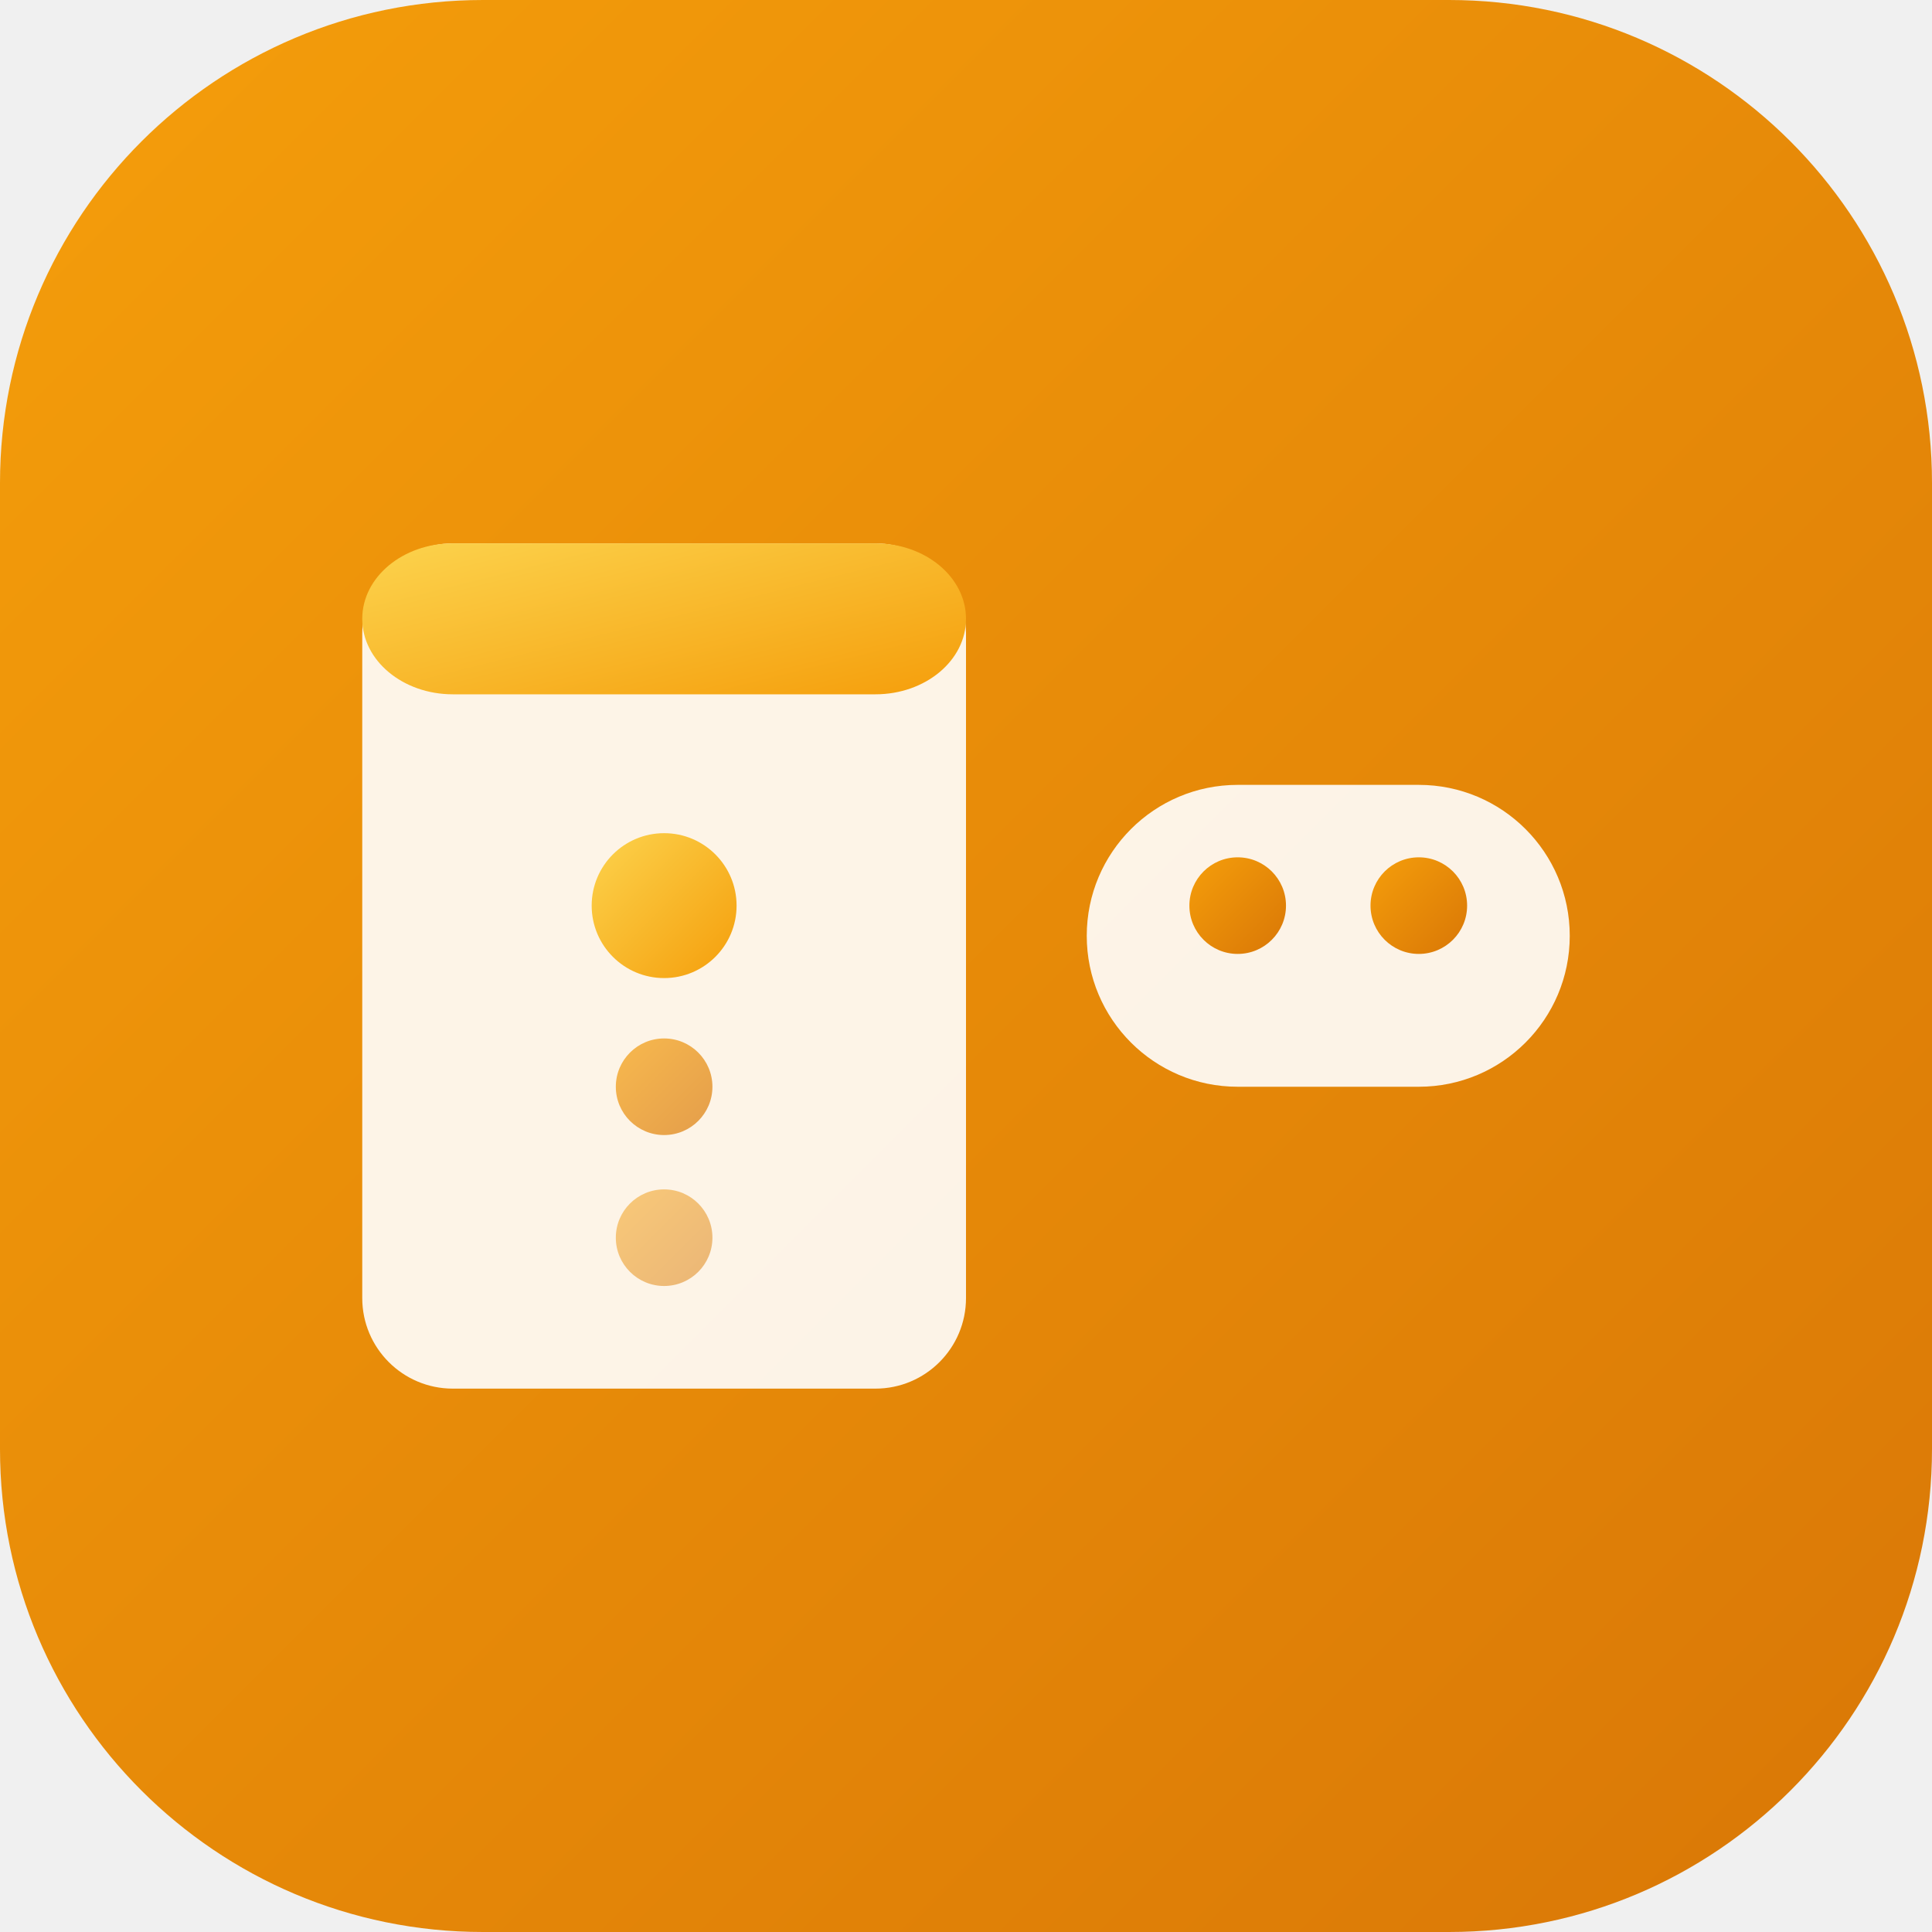
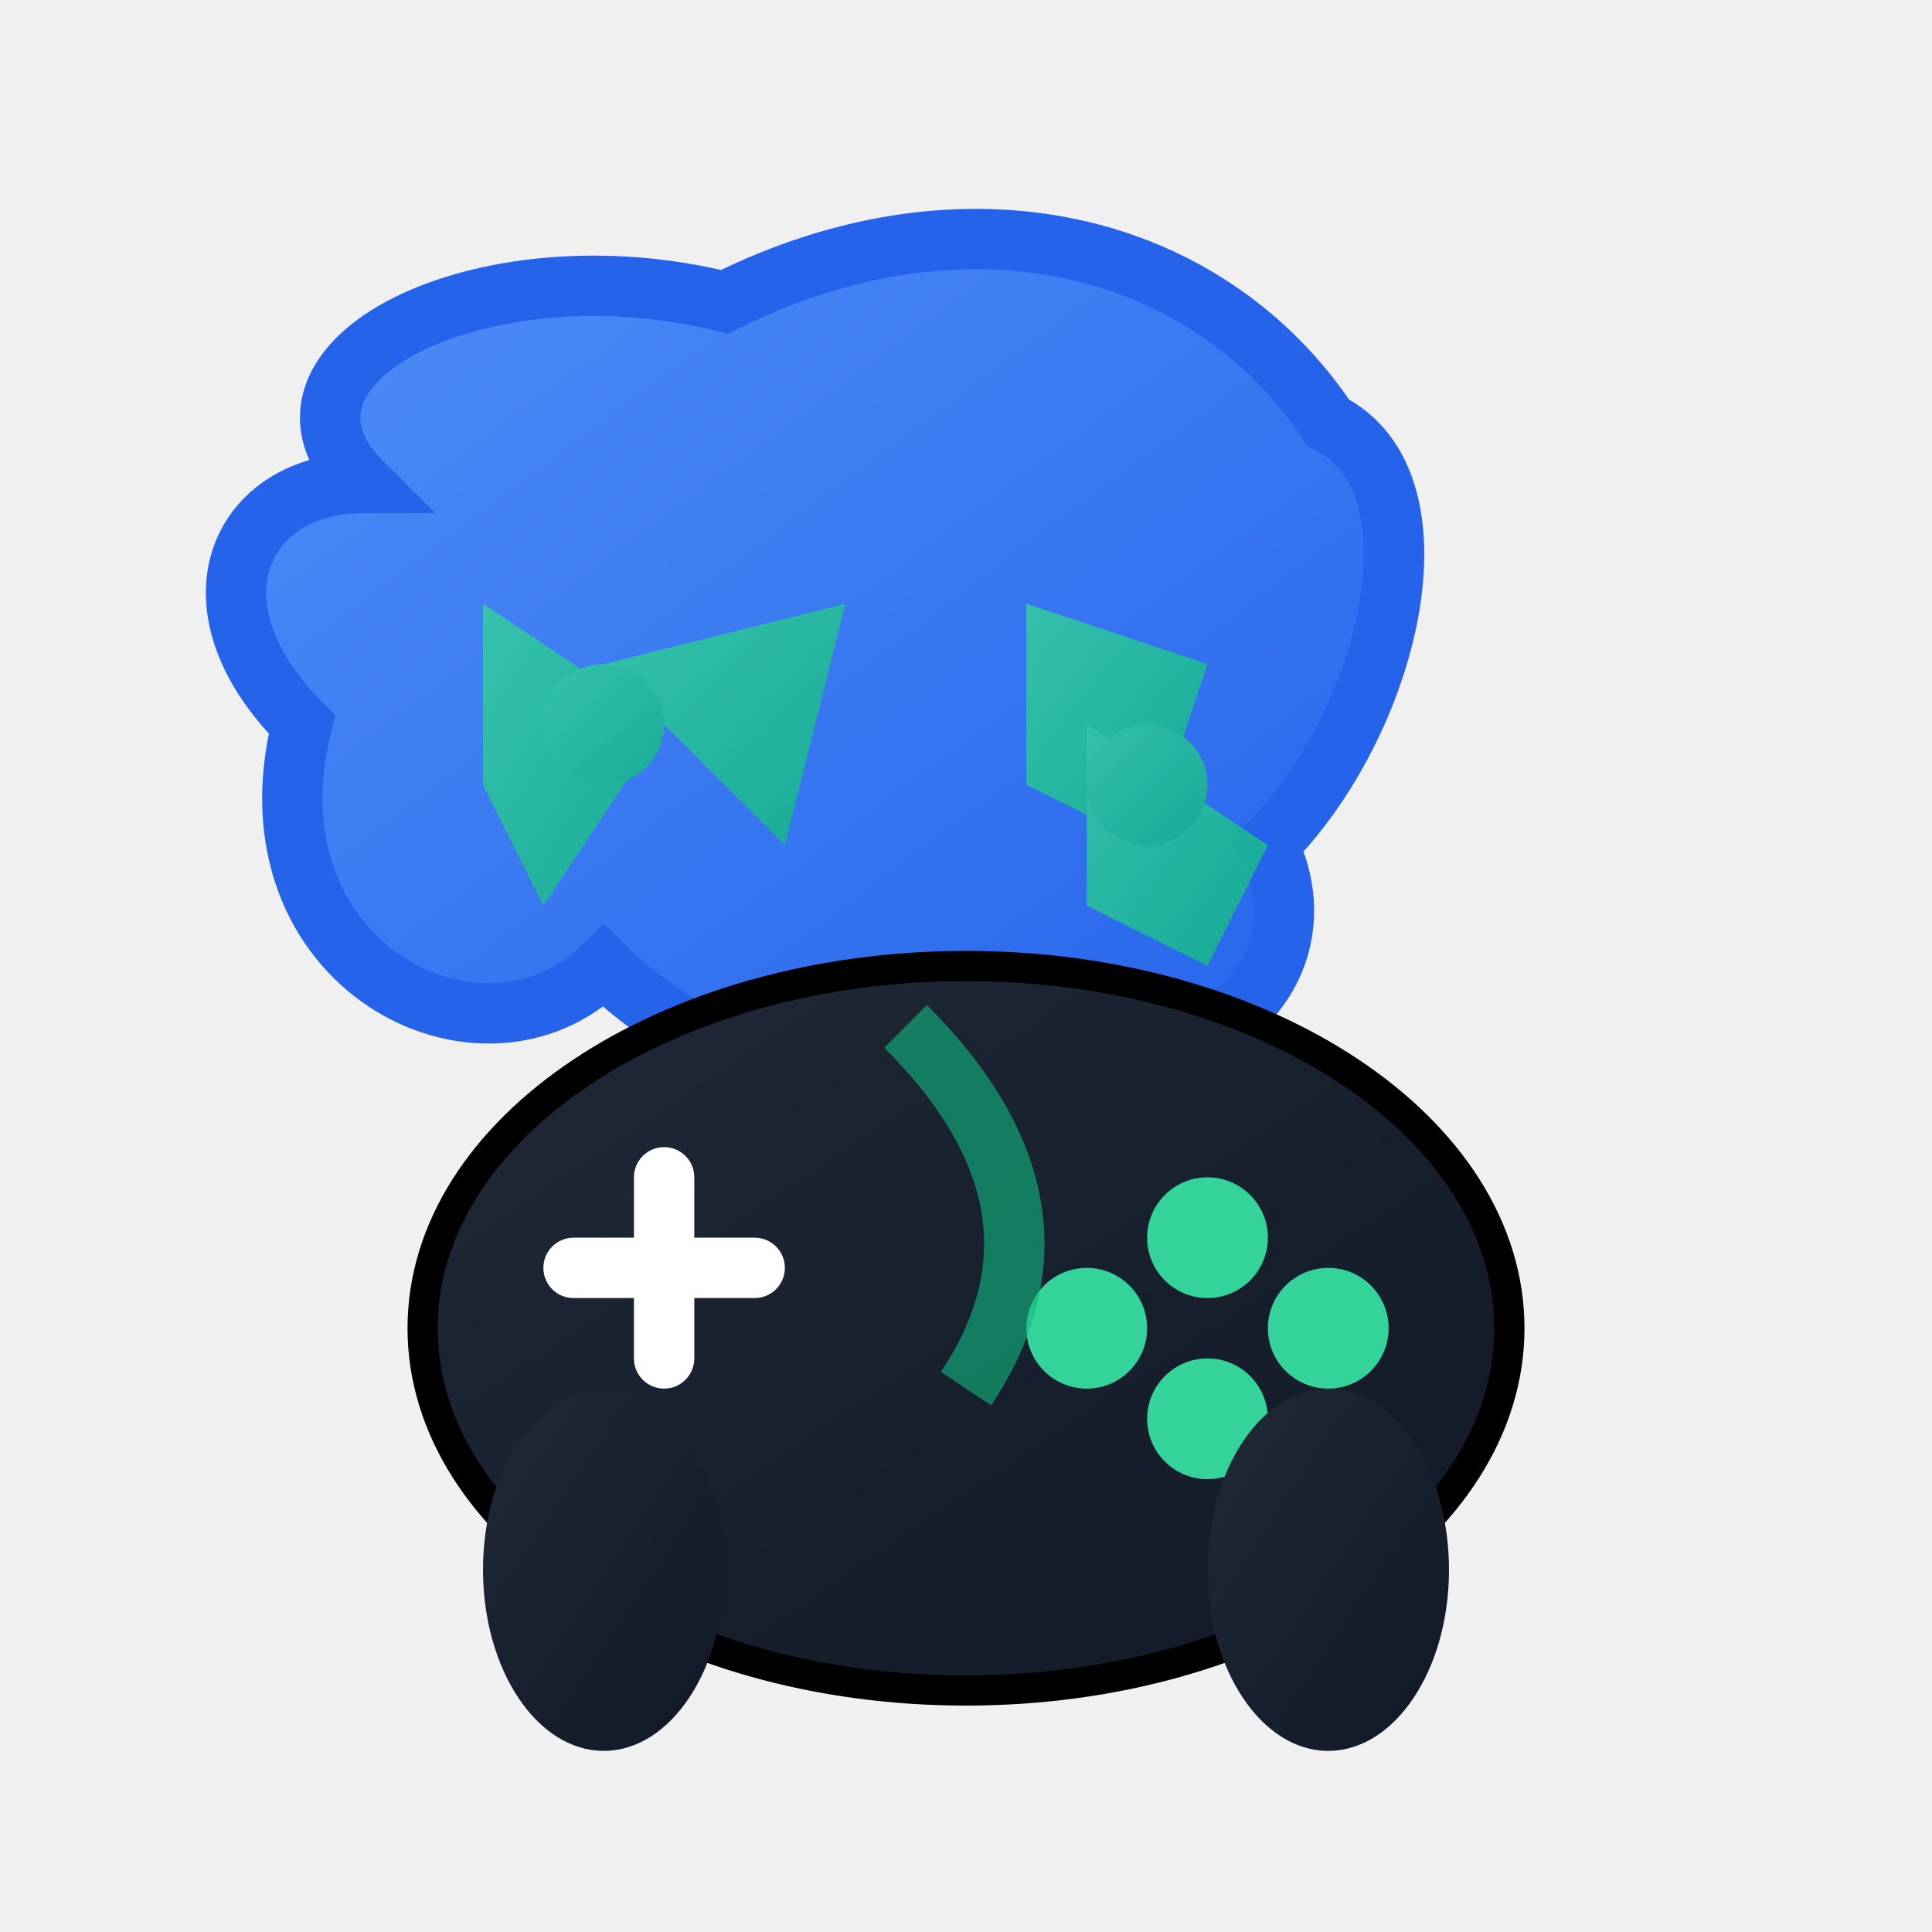
- <svg xmlns="http://www.w3.org/2000/svg" width="32" height="32" viewBox="0 0 32 32" fill="none">
+ <svg xmlns="http://www.w3.org/2000/svg" width="32" height="32" viewBox="0 0 32 32">
  <defs>
-     <linearGradient id="brandGradient" x1="0%" y1="0%" x2="100%" y2="100%">
-       <stop offset="0%" style="stop-color:#F59E0B" />
-       <stop offset="100%" style="stop-color:#D97706" />
+     <linearGradient id="brainMedium" x1="0%" y1="0%" x2="100%" y2="100%">
+       <stop offset="0%" style="stop-color:#4F8EF7;stop-opacity:1" />
+       <stop offset="100%" style="stop-color:#2563EB;stop-opacity:1" />
    </linearGradient>
-     <linearGradient id="accentGradient" x1="0%" y1="0%" x2="100%" y2="100%">
-       <stop offset="0%" style="stop-color:#FCD34D" />
-       <stop offset="100%" style="stop-color:#F59E0B" />
+     <linearGradient id="circuitMedium" x1="0%" y1="0%" x2="100%" y2="100%">
+       <stop offset="0%" style="stop-color:#34D399;stop-opacity:1" />
+       <stop offset="100%" style="stop-color:#10B981;stop-opacity:1" />
+     </linearGradient>
+     <linearGradient id="gamepadMedium" x1="0%" y1="0%" x2="100%" y2="100%">
+       <stop offset="0%" style="stop-color:#1F2937;stop-opacity:1" />
+       <stop offset="100%" style="stop-color:#111827;stop-opacity:1" />
    </linearGradient>
  </defs>
-   <rect width="32" height="32" rx="8" fill="url(#brandGradient)" />
-   <rect x="6" y="9" width="10" height="14" rx="1.5" fill="white" fill-opacity="0.9" />
-   <rect x="6" y="9" width="10" height="2.5" rx="1.5" fill="url(#accentGradient)" />
-   <rect x="18" y="13" width="8" height="5" rx="2.5" fill="white" fill-opacity="0.9" />
-   <circle cx="20.5" cy="15" r="0.8" fill="url(#brandGradient)" />
-   <circle cx="23.5" cy="15" r="0.8" fill="url(#brandGradient)" />
-   <circle cx="11" cy="15" r="1.2" fill="url(#accentGradient)" />
-   <circle cx="11" cy="18" r="0.8" fill="url(#brandGradient)" fill-opacity="0.7" />
-   <circle cx="11" cy="20.5" r="0.8" fill="url(#brandGradient)" fill-opacity="0.5" />
+   <path d="M6 8 C4 6, 8 4, 12 5 C16 3, 20 4, 22 7 C24 8, 23 12, 21 14 C22 16, 20 18, 18 17 C16 19, 12 18, 10 16 C8 18, 4 16, 5 12 C3 10, 4 8, 6 8 Z" fill="url(#brainMedium)" stroke="#2563EB" stroke-width="1" />
+   <g fill="url(#circuitMedium)" opacity="0.8">
+     <path d="M8 10 L11 12 L9 15 L8 13 Z" />
+     <path d="M10 11 L14 10 L13 14 L11 12 Z" />
+     <circle cx="10" cy="12" r="1" />
+     <path d="M17 10 L20 11 L19 14 L17 13 Z" />
+     <path d="M18 12 L21 14 L20 16 L18 15 Z" />
+     <circle cx="19" cy="13" r="1" />
+     <path d="M12 12 L17 12" stroke="url(#circuitMedium)" stroke-width="1" fill="none" />
+     <path d="M11 14 L18 14" stroke="url(#circuitMedium)" stroke-width="0.8" fill="none" />
+   </g>
+   <g transform="translate(16, 22)">
+     <ellipse cx="0" cy="0" rx="9" ry="6" fill="url(#gamepadMedium)" stroke="#000000" stroke-width="0.5" />
+     <g transform="translate(-5, -1)">
+       <rect x="-0.5" y="-2" width="1" height="4" rx="0.5" fill="#FFFFFF" />
+       <rect x="-2" y="-0.5" width="4" height="1" rx="0.5" fill="#FFFFFF" />
+     </g>
+     <circle cx="4" cy="-1.5" r="1" fill="#34D399" />
+     <circle cx="6" cy="0" r="1" fill="#34D399" />
+     <circle cx="4" cy="1.5" r="1" fill="#34D399" />
+     <circle cx="2" cy="0" r="1" fill="#34D399" />
+     <ellipse cx="-6" cy="4" rx="2" ry="3" fill="url(#gamepadMedium)" />
+     <ellipse cx="6" cy="4" rx="2" ry="3" fill="url(#gamepadMedium)" />
+   </g>
+   <path d="M15 17 Q18 20 16 23" stroke="#10B981" stroke-width="1" fill="none" opacity="0.6" />
</svg>
